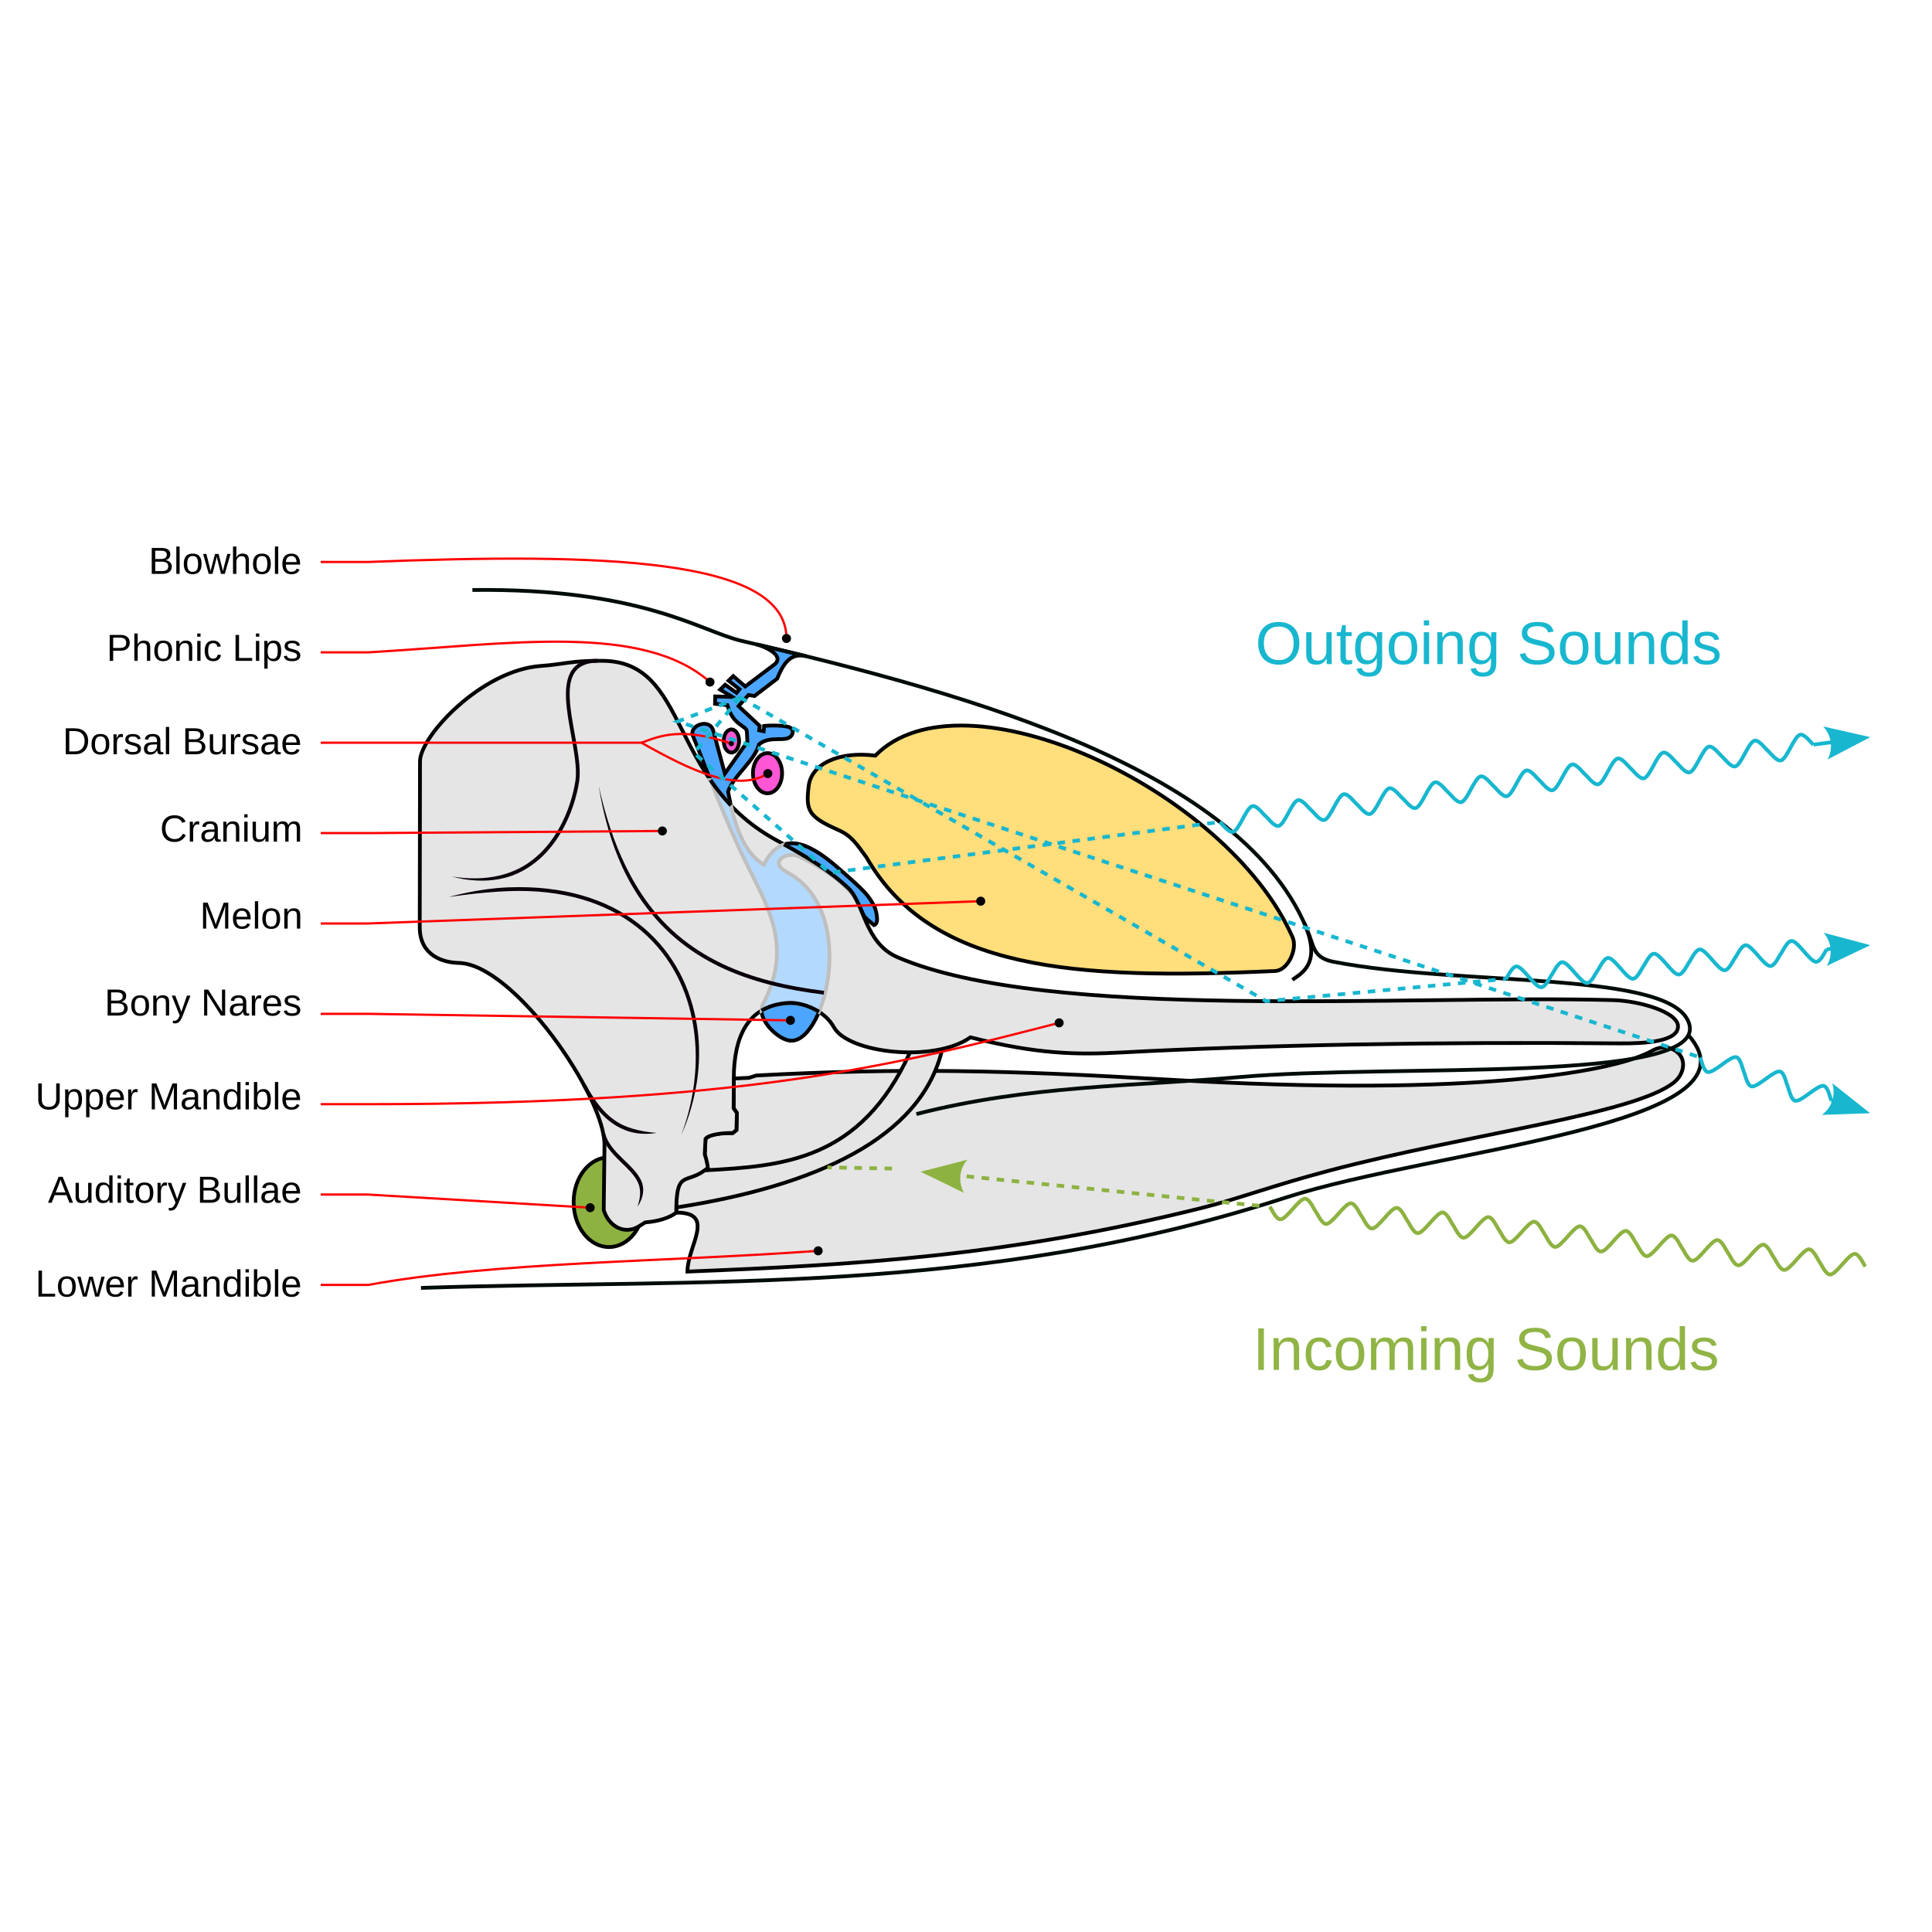
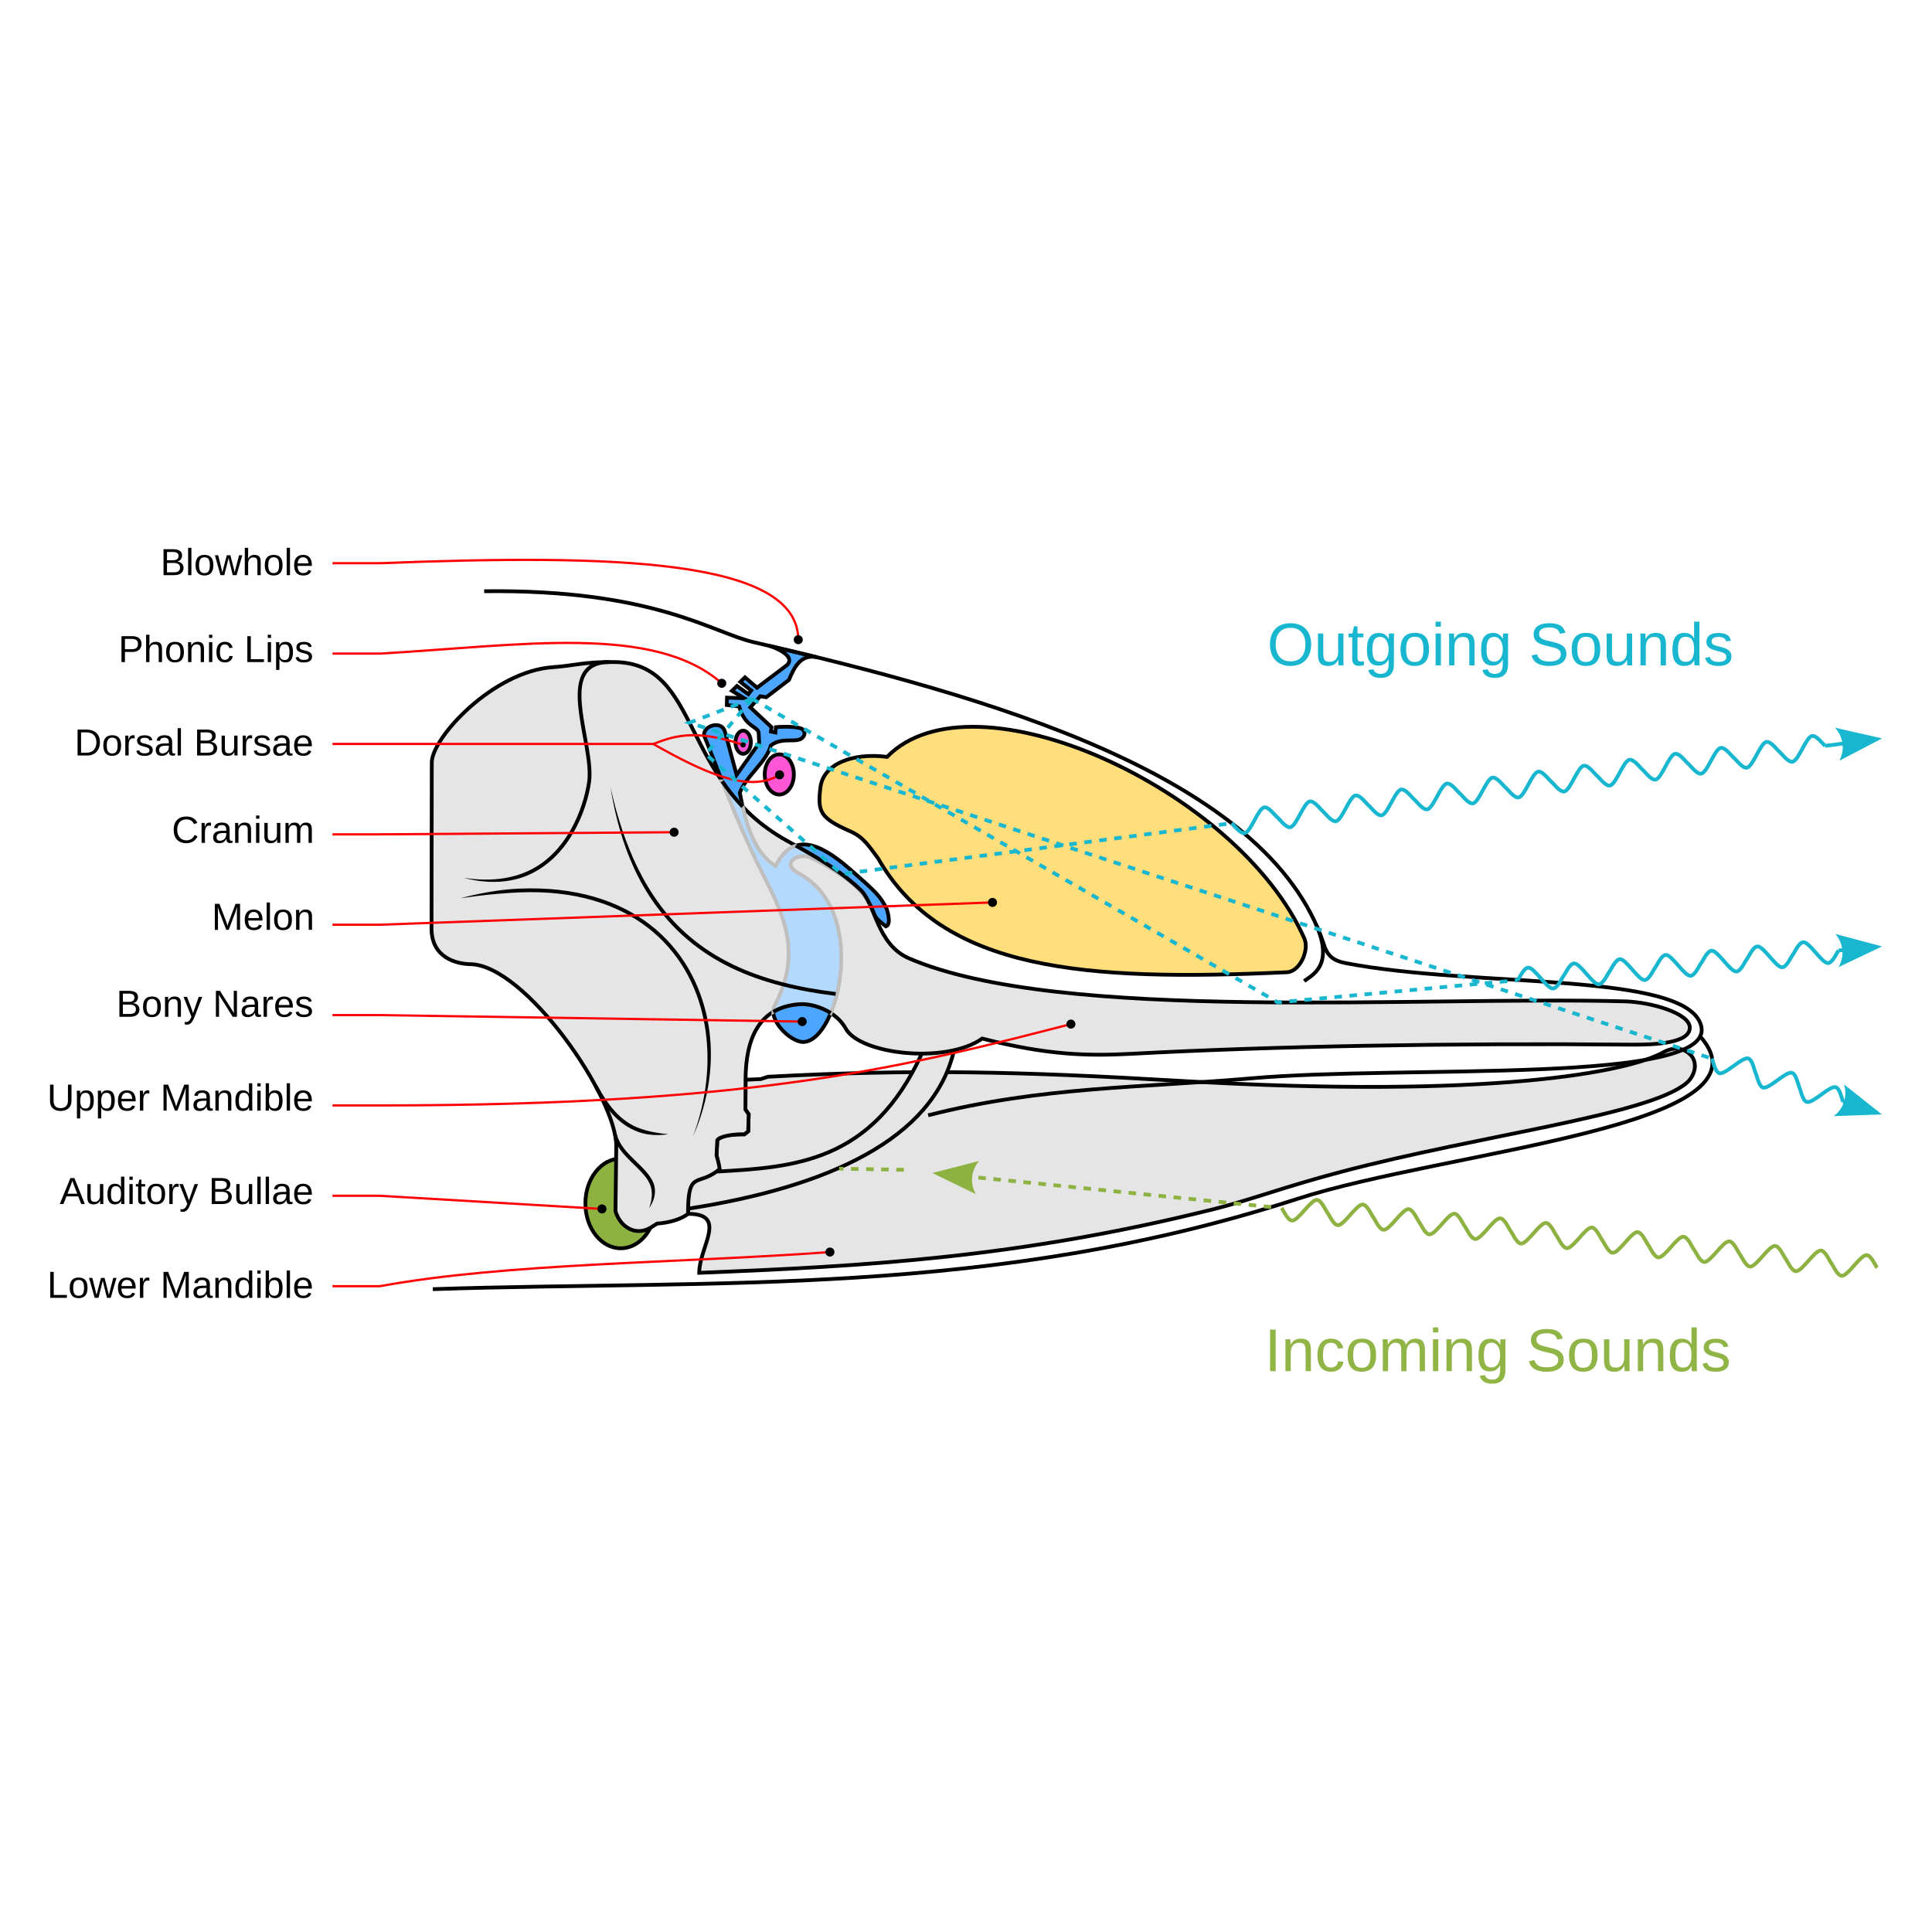
- <svg xmlns="http://www.w3.org/2000/svg" viewBox="0 0 512 512">
+ <svg xmlns="http://www.w3.org/2000/svg" version="1.1" viewBox="0 0 512 512">
  <defs>
    <marker id="dot1" overflow="visible" orient="auto">
      <path d="m1.96 0c0 1.104-0.896 2-2 2s-2-0.896-2-2 0.896-2 2-2 2 0.896 2 2z" />
    </marker>
    <marker id="dot2" overflow="visible" orient="auto">
      <path d="m1.96 0c0 1.104-0.896 2-2 2s-2-0.896-2-2 0.896-2 2-2 2 0.896 2 2z" transform="scale(0.6)" />
    </marker>
    <marker id="arrow1" overflow="visible" orient="auto">
      <path fill="#18B7CF" d="m-10.69-4.437 12.019 4.42-12.019 4.42c1.92-2.609 1.909-6.179 0-8.839z" />
    </marker>
    <marker id="arrow2" overflow="visible" orient="auto">
      <path fill="#8db241" d="m-10.69-4.437 12.019 4.42-12.019 4.42c1.92-2.609 1.909-6.179 0-8.839z" />
    </marker>
  </defs>
-   <ellipse fill="#8db241" stroke="#000" cx="161.38" cy="318.59" rx="9.363" ry="11.892" />
-   <ellipse fill="#fe56d4" stroke="#000" cx="203.4" cy="204.91" rx="3.861" ry="5.324" />
-   <ellipse fill="#fe56d4" stroke="#000" cx="193.83" cy="196.37" rx="2.043" ry="3.066" />
-   <g stroke="#000">
-     <path fill="#4ca6ff" d="m211.72 226.96c14.504 7.094 15.576 12.222 17.023 15.345 0.265 0.572 0.681 1.007 1.263 1.511 0.769 0.667 1.633 1.361 1.633 1.361 1.689-0.56 0.174-4.758 0.174-4.758-1.67-3.178-2.284-3.95-9.844-10.54-8.147-7.102-15.061-9.611-19.572-0.685-5.78-3.66-7.986-11.45-9.46-19.419 1.539-4.305 7.053-8.135 8.219-12.527 3.072-2.507 7.112-0.367 8.56-2.267 0.588-0.772 0.474-1.534-0.202-2.075-0.836-0.668-4.771-0.748-7.02-0.528l-0.119 1.412-1.19-0.255 0.153-1.157-5.613-5.248 2.628-2.944 1.602 0.261 6.005-4.598c1.456-3.534 3.294-7.011 7.624-5.956l-13.049-3.124c2.111 0.566 7.39 2.859 4.836 5.214l-7.874 5.941-3.188-2.749-1.23 1.202 2.883 2.256-0.769 0.987-3.014-2.154-1.32 1.286 3.224 1.945-4.538-0.135-0.052 1.938 3.274 0.386c1.517 5.535 5.096 5.254 5.171 7.065l0.126 2.621-5.97 8.457-3.082-11.397c-0.938-3.47-6.499-1.35-5.393 1.349 4.138 10.098 6.473 17.247 12.342 30.002 6.456 14.03 14.931 24.556 6.181 41.261-1.852 3.536 4.128 9.594 7.611 9.558 9.214-0.094 17.589-34.645-1.157-44.633-5.23-2.787 0.099-5.689 3.125-4.209z" />
-     <path fill="#e5e5e5" d="m187.56 309.51c-0.262-1.313-0.802-3.64-0.802-3.64l0.204-4.044c1.562-1.585 4.324-1.502 7.186-1.557l1.008-0.796 0.124-4.514-0.861-1.243 0.036-7.895 4.039-0.189 1.906-0.613c38.658-2.06 66.702-1.404 109.08 1.084 83.159 4.882 119.11-2.447 128.21-7.572 3.249-1.829 5.852-0.761 7.26 0.752 1.934 2.079 1.176 5.535-1.281 7.527-10.438 8.468-54.401 13.635-91.246 23.376-15.822 4.183-23.997 7.461-34.193 9.995-51.694 12.852-91.976 15.029-136.05 16.8 0-6.865 7.724-15.655-2.97-15.63-0.018-12.036 2.622-6.966 8.348-11.842z" />
-     <path fill="#e5e5e5" d="m249.71 277.99c-5.41 23.535-33.541 36.317-70.48 41.994 0.179-9.76 2.581-6.205 7.532-9.834 20.622-1.127 41.227-2.447 54.401-31.262m-46.7 6.935-0.036 7.895 0.861 1.243-0.124 4.514-1.008 0.796c-2.479-0.085-6.495 0.416-7.186 1.557l-0.204 4.044s0.78 2.491 0.802 3.64h1e-5c-5.726 4.875-8.366-0.195-8.348 11.842-1.636 1.273-4.485 2.312-8.206 2.587l-1.694 1.049c-3.65 2.261-7.928 0.235-9.329-4.327l0.204-17.173c0.155-12.992-24.097-48.05-38.633-48.303-3.7-0.065-10.337-1.665-10.325-9.487l0.068-43.956c0.01-6.556 16.278-24.214 32.165-25.273 5.497-0.366 8.203-1.467 16.371-1.349 22.86 0.329 17.12 31.519 45.478 47.292 6.472 3.599 13.539 7.358 19.571 13.04 4.055 3.82 4.282 14.484 12.926 18.206 39.825 17.15 134.87 9.921 189.63 11.381 7.16 0.191 17.007 3.175 17.237 6.795 0.273 4.285-9.064 4.734-15.456 4.674-48.034-0.445-94.88 0.426-132.17 2.409-11.602 0.617-22.312 0.477-39.871-4.018-9.666 6.83-32.44 4.191-36.198-2.681-2.446-4.474-8.359-6.678-12.182-6.416-10.84 0.742-14.3 9.12-14.35 20.02z" />
+   <ellipse fill="#8db241" stroke="#000" cx="164.5" cy="318.92" rx="9.363" ry="11.892" />
+   <ellipse fill="#fe56d4" stroke="#000" cx="206.52" cy="205.24" rx="3.861" ry="5.324" />
+   <ellipse fill="#fe56d4" stroke="#000" cx="196.95" cy="196.7" rx="2.043" ry="3.066" />
+   <path fill="#4ca6ff" stroke="#000" d="m214.84 227.29c14.504 7.094 15.576 12.222 17.023 15.345 0.265 0.572 0.681 1.007 1.263 1.511 0.769 0.667 1.633 1.361 1.633 1.361 1.689-0.56 0.174-4.758 0.174-4.758-1.67-3.178-2.284-3.95-9.844-10.54-8.147-7.102-15.061-9.611-19.572-0.685-5.78-3.66-7.986-11.45-9.46-19.419 1.539-4.305 7.053-8.135 8.219-12.527 3.072-2.507 7.112-0.367 8.56-2.267 0.588-0.772 0.474-1.534-0.202-2.075-0.836-0.668-4.771-0.748-7.02-0.528l-0.119 1.412-1.19-0.255 0.153-1.157-5.613-5.248 2.628-2.944 1.602 0.261 6.005-4.598c1.456-3.534 3.294-7.011 7.624-5.956l-13.049-3.124c2.111 0.566 7.39 2.859 4.836 5.214l-7.874 5.941-3.188-2.749-1.23 1.202 2.883 2.256-0.769 0.987-3.014-2.154-1.32 1.286 3.224 1.945-4.538-0.135-0.052 1.938 3.274 0.386c1.517 5.535 5.096 5.254 5.171 7.065l0.126 2.621-5.97 8.457-3.082-11.397c-0.938-3.47-6.499-1.35-5.393 1.349 4.138 10.098 6.473 17.247 12.342 30.002 6.456 14.03 14.931 24.556 6.181 41.261-1.852 3.536 4.128 9.594 7.611 9.558 9.214-0.094 17.589-34.645-1.157-44.633-5.23-2.787 0.099-5.689 3.125-4.209z" />
+   <path fill="#e5e5e5" stroke="#000" d="m190.68 309.84c-0.262-1.313-0.802-3.64-0.802-3.64l0.204-4.044c1.562-1.585 4.324-1.502 7.186-1.557l1.008-0.796 0.124-4.514-0.861-1.243 0.036-7.895 4.039-0.189 1.906-0.613c38.658-2.06 66.702-1.404 109.08 1.084 83.159 4.882 119.11-2.447 128.21-7.572 3.249-1.829 5.852-0.761 7.26 0.752 1.934 2.079 1.176 5.535-1.281 7.527-10.438 8.468-54.401 13.635-91.246 23.376-15.822 4.183-23.997 7.461-34.193 9.995-51.694 12.852-91.976 15.029-136.05 16.8 0-6.865 7.724-15.655-2.97-15.63-0.018-12.036 2.622-6.966 8.348-11.842z" />
+   <path fill="#e5e5e5" stroke="#000" d="m252.83 278.32c-5.41 23.535-33.541 36.317-70.48 41.994 0.179-9.76 2.581-6.205 7.532-9.834 20.622-1.127 41.227-2.447 54.401-31.262m-46.7 6.935-0.036 7.895 0.861 1.243-0.124 4.514-1.008 0.796c-2.479-0.085-6.495 0.416-7.186 1.557l-0.204 4.044s0.78 2.491 0.802 3.64h1e-5c-5.726 4.875-8.366-0.195-8.348 11.842-1.636 1.273-4.485 2.312-8.206 2.587l-1.694 1.049c-3.65 2.261-7.928 0.235-9.329-4.327l0.204-17.173c0.155-12.992-24.097-48.05-38.633-48.303-3.7-0.065-10.337-1.665-10.325-9.487l0.068-43.956c0.01-6.556 16.278-24.214 32.165-25.273 5.497-0.366 8.203-1.467 16.371-1.349 22.86 0.329 17.12 31.519 45.478 47.292 6.472 3.599 13.539 7.358 19.571 13.04 4.055 3.82 4.282 14.484 12.926 18.206 39.825 17.15 134.87 9.921 189.63 11.381 7.16 0.191 17.007 3.175 17.237 6.795 0.273 4.285-9.064 4.734-15.456 4.674-48.034-0.445-94.88 0.426-132.17 2.409-11.602 0.617-22.312 0.477-39.871-4.018-9.666 6.83-32.44 4.191-36.198-2.681-2.446-4.474-8.359-6.678-12.182-6.416-10.84 0.742-14.3 9.12-14.35 20.02z" />
+   <path fill="#ffde7b" stroke="#000" d="m235.08 200.58c22.967-23.481 93.036 8.585 110.58 48.113 1.394 3.14-1.217 8.805-4.597 8.96-53.77 2.469-91.229-0.322-108.34-30.146-2.374-3.156-3.783-5.607-7.319-7.164-8.124-3.577-8.751-5.182-7.988-11.644 0.73-6.186 8.393-9.303 17.657-8.119z" />
+   <path fill="#b3d9ff" stroke="#bfbfbf" d="m191.39 207.06c2.074 5.311 4.281 10.82 7.696 18.242 6.456 14.03 14.931 24.556 6.181 41.261-0.256 0.489-0.351 1.029-0.335 1.592 1.886-1.127 4.193-1.834 6.999-2.026 2.381-0.163 5.574 0.631 8.234 2.334 4.501-10.793 4.737-29.951-8.446-36.975-5.23-2.787 0.1-5.688 3.125-4.208 10.522 5.146 13.965 9.251 15.621 12.314-0.711-1.544-1.471-2.884-2.459-3.815-5.28-4.974-11.334-8.456-17.107-11.665-2.038 0.663-3.847 2.372-5.377 5.401-4.881-3.091-7.203-9.136-8.699-15.738-2.069-2.167-3.857-4.425-5.434-6.717z" />
+   <path fill="none" stroke="#000" d="m114.69 341.64c74.9-2.478 148.39 2.236 229.11-23.925 39.613-12.839 128.03-19.163 106.76-43.064m-322.25-117.97c44.963-0.542 60.461 10.975 71.361 13.493 61.34 14.172 136.48 35.113 151.17 80.143 0.799 2.449 1.899 4.167 5.72 4.907 34.374 6.654 90.193 2.14 94.24 16.526 4.46 15.854-78.463 10.44-119.03 14.005-28.253 2.483-55.963 2.159-85.796 9.813" />
+   <path fill="none" stroke="#000" d="m345.62 260c1.816-1.467 8.081-3.912 3.136-15.031" />
+   <path fill="none" stroke="#000" d="m230.46 239.59c-0.711-1.544-1.471-2.884-2.459-3.815-5.28-4.974-11.334-8.456-17.107-11.665m-14.076-10.337c-2.069-2.167-3.857-4.425-5.434-6.717m13.543 61.095c1.886-1.127 4.193-1.834 6.999-2.026 2.381-0.163 5.574 0.631 8.234 2.334" />
+   <path fill="none" stroke="#18b7cf" marker-end="url(#arrow1)" d="m488.45 291.98 9.005 2.959" />
+   <path fill="none" stroke="#18b7cf" marker-end="url(#arrow1)" d="m487.25 251.89 10.201-0.945" />
+   <path fill="none" stroke="#18b7cf" marker-end="url(#arrow1)" d="m483.69 197.66 13.768-1.794" />
+   <path fill="#000" d="m173.14 237.25c-4.358-6.589-7.071-13.479-8.859-19.225-1.735-5.578-2.47-9.409-2.47-9.409s0.485 3.87 1.988 9.547c1.541 5.822 4.083 12.936 8.506 19.638 11.545 17.474 29.351 23.686 49.094 26.103l0.121-0.993c-19.576-2.396-37.087-8.567-48.381-25.661zm-35.36-1.76c-8.059 0.316-15.727 2.565-15.727 2.565s7.873-1.258 15.766-1.566c29.058-1.136 44.988 14.737 48.745 34.167 1.521 7.851 0.995 15.193-0.226 21.153-1.175 5.738-2.73 9.351-2.73 9.351s1.786-3.505 3.218-9.241c1.48-5.931 2.267-13.44 0.719-21.454-3.859-19.953-20.235-36.13-49.766-34.976zm2.08-4.62c-3.989 1.828-8.123 2.274-11.505 2.227-3.288-0.046-5.452-0.489-5.452-0.489s2.098 0.691 5.426 0.99c3.402 0.306 7.745 0.087 11.946-1.818 10.754-4.902 15.224-17.066 16.317-24.32 0.787-5.221-1.609-13.242-2.313-19.904-0.694-6.563 0.198-11.579 7.207-11.608l-4e-3 -1c-7.888 0.032-8.919 5.877-8.197 12.713 0.712 6.737 3.072 14.654 2.319 19.65-1.063 7.049-5.405 18.847-15.743 23.559zm17.56 57.21c2.94 5.46 6.297 9.875 11.675 11.864 4.007 1.476 8.044 0.607 8.044 0.607s-4.062-0.193-7.697-1.544c-5.032-1.862-8.248-6.027-11.141-11.4zm5.1 12.89c1.478 5.537 7.785 8.552 9.657 12.731 0.679 1.46 0.66 3.049 0.432 4.341-0.223 1.263-0.585 2.071-0.585 2.071s0.585-0.668 1.069-1.936c0.488-1.281 0.773-3.095-4e-3 -4.885-2.002-4.468-8.207-7.349-9.603-12.58z" />
+   <g fill="none" stroke="#f00" stroke-width="0.6" marker-end="url(#dot1)">
+     <path d="m88.111 149.26h12.583c61.983-2.436 110.85-1.133 110.85 20.288" />
+     <path d="m88.111 340.85h12.583c33.487-6.141 78.822-6.08 119.27-9.04" />
+     <path d="m88.111 173.21h12.583c37.439-2.162 72.655-7.954 90.598 7.885" />
+     <path d="m88.111 197.16h85.005c12.894 7.286 25.3 13.281 33.502 8.163" />
+     <path d="m88.111 292.95h12.583c100.92 0 140.59-10.662 183.13-21.559" />
+     <path d="m88.111 221.11h12.583l77.979-0.563" />
+     <path d="m88.111 245.06h12.583l162.35-5.908" />
+     <path d="m88.111 269.01h12.583l111.92 1.723" />
+     <path d="m88.111 316.9h12.583l58.858 3.484" />
+     <path marker-end="url(#dot2)" d="m173.12 197.16c5.043-1.883 10.617-4.217 23.818 0.222" />
  </g>
-   <path fill="#b3d9ff" stroke="#bfbfbf" d="m188.27 206.73c2.074 5.311 4.281 10.82 7.696 18.242 6.456 14.03 14.931 24.556 6.181 41.261-0.256 0.489-0.351 1.029-0.335 1.592 1.886-1.127 4.193-1.834 6.999-2.026 2.381-0.163 5.574 0.631 8.234 2.334 4.501-10.793 4.737-29.951-8.446-36.975-5.23-2.787 0.1-5.688 3.125-4.208 10.522 5.146 13.965 9.251 15.621 12.314-0.711-1.544-1.471-2.884-2.459-3.815-5.28-4.974-11.334-8.456-17.107-11.665-2.038 0.663-3.847 2.372-5.377 5.401-4.881-3.091-7.203-9.136-8.699-15.738-2.069-2.167-3.857-4.425-5.434-6.717z" />
-   <path fill="#ffde7b" stroke="#000" d="m231.96 200.25c22.967-23.481 93.036 8.585 110.58 48.113 1.394 3.14-1.217 8.805-4.597 8.96-53.77 2.469-91.229-0.322-108.34-30.146-2.374-3.156-3.783-5.607-7.319-7.164-8.124-3.577-8.751-5.182-7.988-11.644 0.73-6.186 8.393-9.303 17.657-8.119z" />
-   <g fill="#0a000a">
-     <path d="m159.4 300.64c1.478 5.537 7.785 8.552 9.657 12.731 0.679 1.46 0.66 3.049 0.432 4.341-0.223 1.263-0.585 2.071-0.585 2.071s0.585-0.668 1.069-1.936c0.488-1.281 0.773-3.095-4e-3 -4.885-2.002-4.468-8.207-7.349-9.603-12.58z" />
-     <path d="m154.3 287.75c2.94 5.46 6.297 9.875 11.675 11.864 4.007 1.476 8.044 0.607 8.044 0.607s-4.062-0.193-7.697-1.544c-5.032-1.862-8.248-6.027-11.141-11.4z" />
-     <path d="m136.74 230.54c-3.989 1.828-8.123 2.274-11.505 2.227-3.288-0.046-5.452-0.489-5.452-0.489s2.098 0.691 5.426 0.99c3.402 0.306 7.745 0.087 11.946-1.818 10.754-4.902 15.224-17.066 16.317-24.32 0.787-5.221-1.609-13.242-2.313-19.904-0.694-6.563 0.198-11.579 7.207-11.608l-4e-3 -1c-7.888 0.032-8.919 5.877-8.197 12.713 0.712 6.737 3.072 14.654 2.319 19.65-1.063 7.049-5.405 18.847-15.743 23.559z" />
-     <path d="m134.66 235.16c-8.059 0.316-15.727 2.565-15.727 2.565s7.873-1.258 15.766-1.566c29.058-1.136 44.988 14.737 48.745 34.167 1.521 7.851 0.995 15.193-0.226 21.153-1.175 5.738-2.73 9.351-2.73 9.351s1.786-3.505 3.218-9.241c1.48-5.931 2.267-13.44 0.719-21.454-3.859-19.953-20.235-36.13-49.766-34.976z" />
-     <path d="m170.02 236.92c-4.358-6.589-7.071-13.479-8.859-19.225-1.735-5.578-2.47-9.409-2.47-9.409s0.485 3.87 1.988 9.547c1.541 5.822 4.083 12.936 8.506 19.638 11.545 17.474 29.351 23.686 49.094 26.103l0.121-0.993c-19.576-2.396-37.087-8.567-48.381-25.661z" />
+   <g font-family="Arial" font-size="10" text-anchor="end">
+     <text x="83.089" y="152.419">Blowhole</text>
+     <text x="83.063" y="175.461">Phonic Lips</text>
+     <text x="83.089" y="200.216">Dorsal Bursae</text>
+     <text x="83.3" y="223.37">Cranium</text>
+     <text x="83.34" y="246.417">Melon</text>
+     <text x="83.063" y="269.459">Bony Nares</text>
+     <text x="83.089" y="294.321">Upper Mandible</text>
+     <text x="83.089" y="319.075">Auditory Bullae</text>
+     <text x="83.089" y="343.937">Lower Mandible</text>
+     <text fill="#18b7cf" font-size="16" x="335.786" y="176.328" text-anchor="start">Outgoing Sounds</text>
+     <text fill="#90b445" font-size="16" x="335.1" y="363.372" text-anchor="start">Incoming Sounds</text>
  </g>
-   <g fill="none">
-     <path stroke="#000c07" d="m111.57 341.31c74.9-2.478 148.39 2.236 229.11-23.925 39.613-12.839 128.03-19.163 106.76-43.064m-322.25-117.97c44.963-0.542 60.461 10.975 71.361 13.493 61.34 14.172 136.48 35.113 151.17 80.143 0.799 2.449 1.899 4.167 5.72 4.907 34.374 6.654 90.193 2.14 94.24 16.526 4.46 15.854-78.463 10.44-119.03 14.005-28.253 2.483-55.963 2.159-85.796 9.813" />
-     <path stroke="#000" d="m342.5 259.67c1.816-1.467 8.081-3.912 3.136-15.031" />
-     <path stroke="#8db241" d="m482.19 334.42c0.455 0.557 1.545 3.223 2.731 3.342 1.676 0.168 5.004-5.635 6.68-5.466 1.185 0.119 2.275 2.785 2.731 3.342m-24.282-2.437c0.455 0.557 1.545 3.223 2.731 3.342 1.676 0.168 5.004-5.635 6.68-5.466 1.185 0.119 2.275 2.785 2.731 3.342m-24.282-2.437c0.455 0.557 1.545 3.223 2.731 3.342 1.676 0.168 5.004-5.635 6.68-5.466 1.185 0.119 2.275 2.785 2.731 3.342m-24.282-2.437c0.455 0.557 1.545 3.223 2.731 3.342 1.676 0.168 5.004-5.635 6.68-5.466 1.185 0.119 2.275 2.785 2.731 3.342m-24.282-2.437c0.455 0.557 1.545 3.223 2.731 3.342 1.676 0.168 5.004-5.635 6.68-5.466 1.185 0.119 2.275 2.785 2.731 3.342m-24.282-2.437c0.455 0.557 1.545 3.223 2.731 3.342 1.676 0.168 5.004-5.635 6.68-5.466 1.185 0.119 2.275 2.785 2.731 3.342m-24.282-2.437c0.455 0.557 1.545 3.223 2.731 3.342 1.676 0.168 5.004-5.635 6.68-5.466 1.185 0.119 2.275 2.785 2.731 3.342m-24.282-2.437c0.455 0.557 1.545 3.223 2.731 3.342 1.676 0.168 5.004-5.635 6.68-5.466 1.185 0.119 2.275 2.785 2.731 3.342m-24.282-2.437c0.455 0.557 1.545 3.223 2.731 3.342 1.676 0.168 5.004-5.635 6.68-5.466 1.185 0.119 2.275 2.785 2.731 3.342m-24.282-2.437c0.455 0.557 1.545 3.223 2.731 3.342 1.676 0.168 5.004-5.635 6.68-5.466 1.185 0.119 2.275 2.785 2.731 3.342m-24.282-2.437c0.455 0.557 1.545 3.223 2.731 3.342 1.676 0.168 5.004-5.635 6.68-5.466 1.185 0.119 2.275 2.785 2.731 3.342m-24.282-2.437c0.455 0.557 1.545 3.223 2.731 3.342 1.676 0.168 5.004-5.635 6.68-5.466 1.185 0.119 2.275 2.785 2.731 3.342m-24.282-2.437c0.455 0.557 1.545 3.223 2.731 3.342 1.676 0.168 5.004-5.635 6.68-5.466 1.185 0.119 2.275 2.785 2.731 3.342" />
-     <g stroke="#18b7cf">
-       <path d="m462.14 284.03c-0.324-0.642-0.813-3.481-1.945-3.853-1.601-0.526-6.102 4.423-7.702 3.897-1.132-0.372-1.621-3.211-1.945-3.853m23.185 7.617c-0.324-0.642-0.813-3.481-1.945-3.853-1.601-0.526-6.102 4.423-7.702 3.897-1.132-0.372-1.621-3.211-1.945-3.853m23.185 7.617c-0.324-0.642-0.813-3.481-1.945-3.853-1.601-0.526-6.102 4.423-7.702 3.897-1.132-0.372-1.621-3.211-1.945-3.853" />
-       <path d="m335.37 216.26c-0.57-0.439-2.238-2.787-3.42-2.633-1.671 0.218-3.59 6.626-5.261 6.843-1.181 0.154-2.85-2.194-3.42-2.633m24.2-3.154c-0.57-0.439-2.238-2.787-3.42-2.633-1.671 0.218-3.59 6.626-5.261 6.843-1.181 0.154-2.85-2.194-3.42-2.633m24.2-3.154c-0.57-0.439-2.238-2.787-3.42-2.633-1.671 0.218-3.59 6.626-5.261 6.843-1.181 0.154-2.85-2.194-3.42-2.633m24.2-3.154c-0.57-0.439-2.238-2.787-3.42-2.633-1.671 0.218-3.59 6.626-5.261 6.843-1.181 0.154-2.85-2.194-3.42-2.633m24.2-3.154c-0.57-0.439-2.238-2.787-3.42-2.633-1.671 0.218-3.59 6.626-5.261 6.843-1.181 0.154-2.85-2.194-3.42-2.633m24.2-3.154c-0.57-0.439-2.238-2.787-3.42-2.633-1.671 0.218-3.59 6.626-5.261 6.843-1.181 0.154-2.85-2.194-3.42-2.633m24.2-3.154c-0.57-0.439-2.238-2.787-3.42-2.633-1.671 0.218-3.59 6.626-5.261 6.843-1.181 0.154-2.85-2.194-3.42-2.633m24.2-3.154c-0.57-0.439-2.238-2.787-3.42-2.633-1.671 0.218-3.59 6.626-5.261 6.843-1.181 0.154-2.85-2.194-3.42-2.633m24.2-3.154c-0.57-0.439-2.238-2.787-3.42-2.633-1.671 0.218-3.59 6.626-5.261 6.843-1.181 0.154-2.85-2.194-3.42-2.633m24.2-3.154c-0.57-0.439-2.238-2.787-3.42-2.633-1.671 0.218-3.59 6.626-5.261 6.843-1.181 0.154-2.85-2.194-3.42-2.633m24.2-3.154c-0.57-0.439-2.238-2.787-3.42-2.633-1.671 0.218-3.59 6.626-5.261 6.843-1.181 0.154-2.85-2.194-3.42-2.633m24.2-3.154c-0.57-0.439-2.238-2.787-3.42-2.633-1.671 0.218-3.59 6.626-5.261 6.843-1.181 0.154-2.85-2.194-3.42-2.633m24.2-3.154c-0.57-0.439-2.238-2.787-3.42-2.633-1.671 0.218-3.59 6.626-5.261 6.843-1.181 0.154-2.85-2.194-3.42-2.633" />
-       <path d="m399.08 259.44c0.459-0.554 1.57-3.212 2.756-3.321 1.678-0.155 4.961 5.673 6.638 5.517 1.186-0.11 2.297-2.768 2.756-3.321 0.459-0.554 1.57-3.212 2.756-3.321 1.678-0.155 4.961 5.673 6.638 5.517 1.186-0.11 2.297-2.768 2.756-3.321 0.459-0.554 1.57-3.212 2.756-3.321 1.678-0.155 4.961 5.673 6.638 5.517 1.186-0.11 2.297-2.768 2.756-3.321 0.459-0.554 1.57-3.212 2.756-3.321 1.678-0.155 4.961 5.673 6.638 5.517 1.186-0.11 2.297-2.768 2.756-3.321 0.459-0.554 1.57-3.212 2.756-3.321 1.678-0.155 4.961 5.673 6.638 5.517 1.186-0.11 2.297-2.768 2.756-3.321 0.459-0.554 1.57-3.212 2.756-3.321 1.678-0.155 4.961 5.673 6.638 5.517 1.186-0.11 2.297-2.768 2.756-3.321 0.459-0.554 1.57-3.212 2.756-3.321 1.678-0.155 4.961 5.673 6.638 5.517 1.186-0.11 2.297-2.768 2.756-3.321" />
-     </g>
-     <g stroke="#18b7cf">
-       <path marker-end="url(#arrow1)" d="m485.33 291.65 9.005 2.959" />
-       <path marker-end="url(#arrow1)" d="m484.13 251.56 10.201-0.945" />
-       <path marker-end="url(#arrow1)" d="m480.57 197.33 13.768-1.794" />
-     </g>
-     <g stroke="#f00" stroke-width="0.6">
-       <path marker-end="url(#dot1)" d="m84.991 148.93h12.583c61.983-2.436 110.85-1.133 110.85 20.288" />
-       <path marker-end="url(#dot1)" d="m84.991 340.52h12.583c33.487-6.141 78.822-6.08 119.27-9.04" />
-       <path marker-end="url(#dot1)" d="m84.991 172.88h12.583c37.439-2.162 72.655-7.954 90.598 7.885" />
-       <path marker-end="url(#dot1)" d="m84.991 196.83h85.005c12.894 7.286 25.3 13.281 33.502 8.163" />
-       <path marker-end="url(#dot1)" d="m84.991 292.62h12.583c100.92 0 140.59-10.662 183.13-21.559" />
-       <path marker-end="url(#dot1)" d="m84.991 220.78h12.583l77.979-0.563" />
-       <path marker-end="url(#dot1)" d="m84.991 244.73h12.583l162.35-5.908" />
-       <path marker-end="url(#dot1)" d="m84.991 268.68h12.583l111.92 1.723" />
-       <path marker-end="url(#dot1)" d="m84.991 316.57h12.583l58.858 3.484" />
-       <path marker-end="url(#dot2)" d="m170 196.83c5.043-1.883 10.617-4.217 23.818 0.222" />
-     </g>
-     <path stroke="#000" d="m227.34 239.26c-0.711-1.544-1.471-2.884-2.459-3.815-5.28-4.974-11.334-8.456-17.107-11.665m-14.076-10.337c-2.069-2.167-3.857-4.425-5.434-6.717m13.543 61.095c1.886-1.127 4.193-1.834 6.999-2.026 2.381-0.163 5.574 0.631 8.234 2.334" />
-   </g>
-   <g font-family="Arial">
-     <g font-size="10px" text-anchor="end">
-       <text x="79.969" y="152.089">Blowhole</text>
-       <text x="79.942" y="175.132">Phonic Lips</text>
-       <text x="79.969" y="199.886">Dorsal Bursae</text>
-       <text x="80.179" y="223.04">Cranium</text>
-       <text x="80.22" y="246.087">Melon</text>
-       <text x="79.942" y="269.129">Bony Nares</text>
-       <text x="79.969" y="293.991">Upper Mandible</text>
-       <text x="79.969" y="318.745">Auditory Bullae</text>
-       <text x="79.969" y="343.607">Lower Mandible</text>
-     </g>
-     <text fill="#18b7cf" font-size="16px" x="332.666" y="175.998">Outgoing Sounds</text>
-     <text fill="#90b445" font-size="16px" x="331.98" y="363.042">Incoming Sounds</text>
-   </g>
-   <g fill="none" stroke-dasharray="2,2">
-     <path stroke="#8db241" marker-end="url(#arrow2)" d="m333.76 319.56-88.459-8.917" />
-     <path stroke="#8db241" d="m236.41 309.68-17.151-0.304" />
-     <path stroke="#18b7cf" d="m196.15 184.84-16.536 6.356 270.94 89.018" />
-     <path stroke="#18b7cf" d="m196.15 184.84 139.39 80.48 63.552-5.887" />
-     <path stroke="#18b7cf" d="m196.15 184.84-12.247 14.684 36.005 31.782 103.36-13.473" />
-   </g>
+   <path fill="none" stroke="#18b7cf" d="m465.26 284.36c-0.324-0.642-0.813-3.481-1.945-3.853-1.601-0.526-6.102 4.423-7.702 3.897-1.132-0.372-1.621-3.211-1.945-3.853m23.185 7.617c-0.324-0.642-0.813-3.481-1.945-3.853-1.601-0.526-6.102 4.423-7.702 3.897-1.132-0.372-1.621-3.211-1.945-3.853m23.185 7.617c-0.324-0.642-0.813-3.481-1.945-3.853-1.601-0.526-6.102 4.423-7.702 3.897-1.132-0.372-1.621-3.211-1.945-3.853" />
+   <path fill="none" stroke="#18b7cf" d="m338.49 216.59c-0.57-0.439-2.238-2.787-3.42-2.633-1.671 0.218-3.59 6.626-5.261 6.843-1.181 0.154-2.85-2.194-3.42-2.633m24.2-3.154c-0.57-0.439-2.238-2.787-3.42-2.633-1.671 0.218-3.59 6.626-5.261 6.843-1.181 0.154-2.85-2.194-3.42-2.633m24.2-3.154c-0.57-0.439-2.238-2.787-3.42-2.633-1.671 0.218-3.59 6.626-5.261 6.843-1.181 0.154-2.85-2.194-3.42-2.633m24.2-3.154c-0.57-0.439-2.238-2.787-3.42-2.633-1.671 0.218-3.59 6.626-5.261 6.843-1.181 0.154-2.85-2.194-3.42-2.633m24.2-3.154c-0.57-0.439-2.238-2.787-3.42-2.633-1.671 0.218-3.59 6.626-5.261 6.843-1.181 0.154-2.85-2.194-3.42-2.633m24.2-3.154c-0.57-0.439-2.238-2.787-3.42-2.633-1.671 0.218-3.59 6.626-5.261 6.843-1.181 0.154-2.85-2.194-3.42-2.633m24.2-3.154c-0.57-0.439-2.238-2.787-3.42-2.633-1.671 0.218-3.59 6.626-5.261 6.843-1.181 0.154-2.85-2.194-3.42-2.633m24.2-3.154c-0.57-0.439-2.238-2.787-3.42-2.633-1.671 0.218-3.59 6.626-5.261 6.843-1.181 0.154-2.85-2.194-3.42-2.633m24.2-3.154c-0.57-0.439-2.238-2.787-3.42-2.633-1.671 0.218-3.59 6.626-5.261 6.843-1.181 0.154-2.85-2.194-3.42-2.633m24.2-3.154c-0.57-0.439-2.238-2.787-3.42-2.633-1.671 0.218-3.59 6.626-5.261 6.843-1.181 0.154-2.85-2.194-3.42-2.633m24.2-3.154c-0.57-0.439-2.238-2.787-3.42-2.633-1.671 0.218-3.59 6.626-5.261 6.843-1.181 0.154-2.85-2.194-3.42-2.633m24.2-3.154c-0.57-0.439-2.238-2.787-3.42-2.633-1.671 0.218-3.59 6.626-5.261 6.843-1.181 0.154-2.85-2.194-3.42-2.633m24.2-3.154c-0.57-0.439-2.238-2.787-3.42-2.633-1.671 0.218-3.59 6.626-5.261 6.843-1.181 0.154-2.85-2.194-3.42-2.633" />
+   <path fill="none" stroke="#18b7cf" d="m402.2 259.77c0.459-0.554 1.57-3.212 2.756-3.321 1.678-0.155 4.961 5.673 6.638 5.517 1.186-0.11 2.297-2.768 2.756-3.321 0.459-0.554 1.57-3.212 2.756-3.321 1.678-0.155 4.961 5.673 6.638 5.517 1.186-0.11 2.297-2.768 2.756-3.321 0.459-0.554 1.57-3.212 2.756-3.321 1.678-0.155 4.961 5.673 6.638 5.517 1.186-0.11 2.297-2.768 2.756-3.321 0.459-0.554 1.57-3.212 2.756-3.321 1.678-0.155 4.961 5.673 6.638 5.517 1.186-0.11 2.297-2.768 2.756-3.321 0.459-0.554 1.57-3.212 2.756-3.321 1.678-0.155 4.961 5.673 6.638 5.517 1.186-0.11 2.297-2.768 2.756-3.321 0.459-0.554 1.57-3.212 2.756-3.321 1.678-0.155 4.961 5.673 6.638 5.517 1.186-0.11 2.297-2.768 2.756-3.321 0.459-0.554 1.57-3.212 2.756-3.321 1.678-0.155 4.961 5.673 6.638 5.517 1.186-0.11 2.297-2.768 2.756-3.321" />
+   <path fill="none" stroke="#8db241" d="m485.31 334.75c0.455 0.557 1.545 3.223 2.731 3.342 1.676 0.168 5.004-5.635 6.68-5.466 1.185 0.119 2.275 2.785 2.731 3.342m-24.282-2.437c0.455 0.557 1.545 3.223 2.731 3.342 1.676 0.168 5.004-5.635 6.68-5.466 1.185 0.119 2.275 2.785 2.731 3.342m-24.282-2.437c0.455 0.557 1.545 3.223 2.731 3.342 1.676 0.168 5.004-5.635 6.68-5.466 1.185 0.119 2.275 2.785 2.731 3.342m-24.282-2.437c0.455 0.557 1.545 3.223 2.731 3.342 1.676 0.168 5.004-5.635 6.68-5.466 1.185 0.119 2.275 2.785 2.731 3.342m-24.282-2.437c0.455 0.557 1.545 3.223 2.731 3.342 1.676 0.168 5.004-5.635 6.68-5.466 1.185 0.119 2.275 2.785 2.731 3.342m-24.282-2.437c0.455 0.557 1.545 3.223 2.731 3.342 1.676 0.168 5.004-5.635 6.68-5.466 1.185 0.119 2.275 2.785 2.731 3.342m-24.282-2.437c0.455 0.557 1.545 3.223 2.731 3.342 1.676 0.168 5.004-5.635 6.68-5.466 1.185 0.119 2.275 2.785 2.731 3.342m-24.282-2.437c0.455 0.557 1.545 3.223 2.731 3.342 1.676 0.168 5.004-5.635 6.68-5.466 1.185 0.119 2.275 2.785 2.731 3.342m-24.282-2.437c0.455 0.557 1.545 3.223 2.731 3.342 1.676 0.168 5.004-5.635 6.68-5.466 1.185 0.119 2.275 2.785 2.731 3.342m-24.282-2.437c0.455 0.557 1.545 3.223 2.731 3.342 1.676 0.168 5.004-5.635 6.68-5.466 1.185 0.119 2.275 2.785 2.731 3.342m-24.282-2.437c0.455 0.557 1.545 3.223 2.731 3.342 1.676 0.168 5.004-5.635 6.68-5.466 1.185 0.119 2.275 2.785 2.731 3.342m-24.282-2.437c0.455 0.557 1.545 3.223 2.731 3.342 1.676 0.168 5.004-5.635 6.68-5.466 1.185 0.119 2.275 2.785 2.731 3.342m-24.282-2.437c0.455 0.557 1.545 3.223 2.731 3.342 1.676 0.168 5.004-5.635 6.68-5.466 1.185 0.119 2.275 2.785 2.731 3.342" />
+   <path fill="none" stroke="#8db241" stroke-dasharray="2,2" marker-end="url(#arrow2)" d="m336.88 319.89-88.459-8.917" />
+   <path fill="none" stroke="#8db241" stroke-dasharray="2,2" d="m239.53 310.01-17.151-0.304" />
+   <path fill="none" stroke="#18b7cf" stroke-dasharray="2,2" d="m199.27 185.17-16.536 6.356 270.94 89.018" />
+   <path fill="none" stroke="#18b7cf" stroke-dasharray="2,2" d="m199.27 185.17 139.39 80.48 63.552-5.887" />
+   <path fill="none" stroke="#18b7cf" stroke-dasharray="2,2" d="m199.27 185.17-12.247 14.684 36.005 31.782 103.36-13.473" />
</svg>
